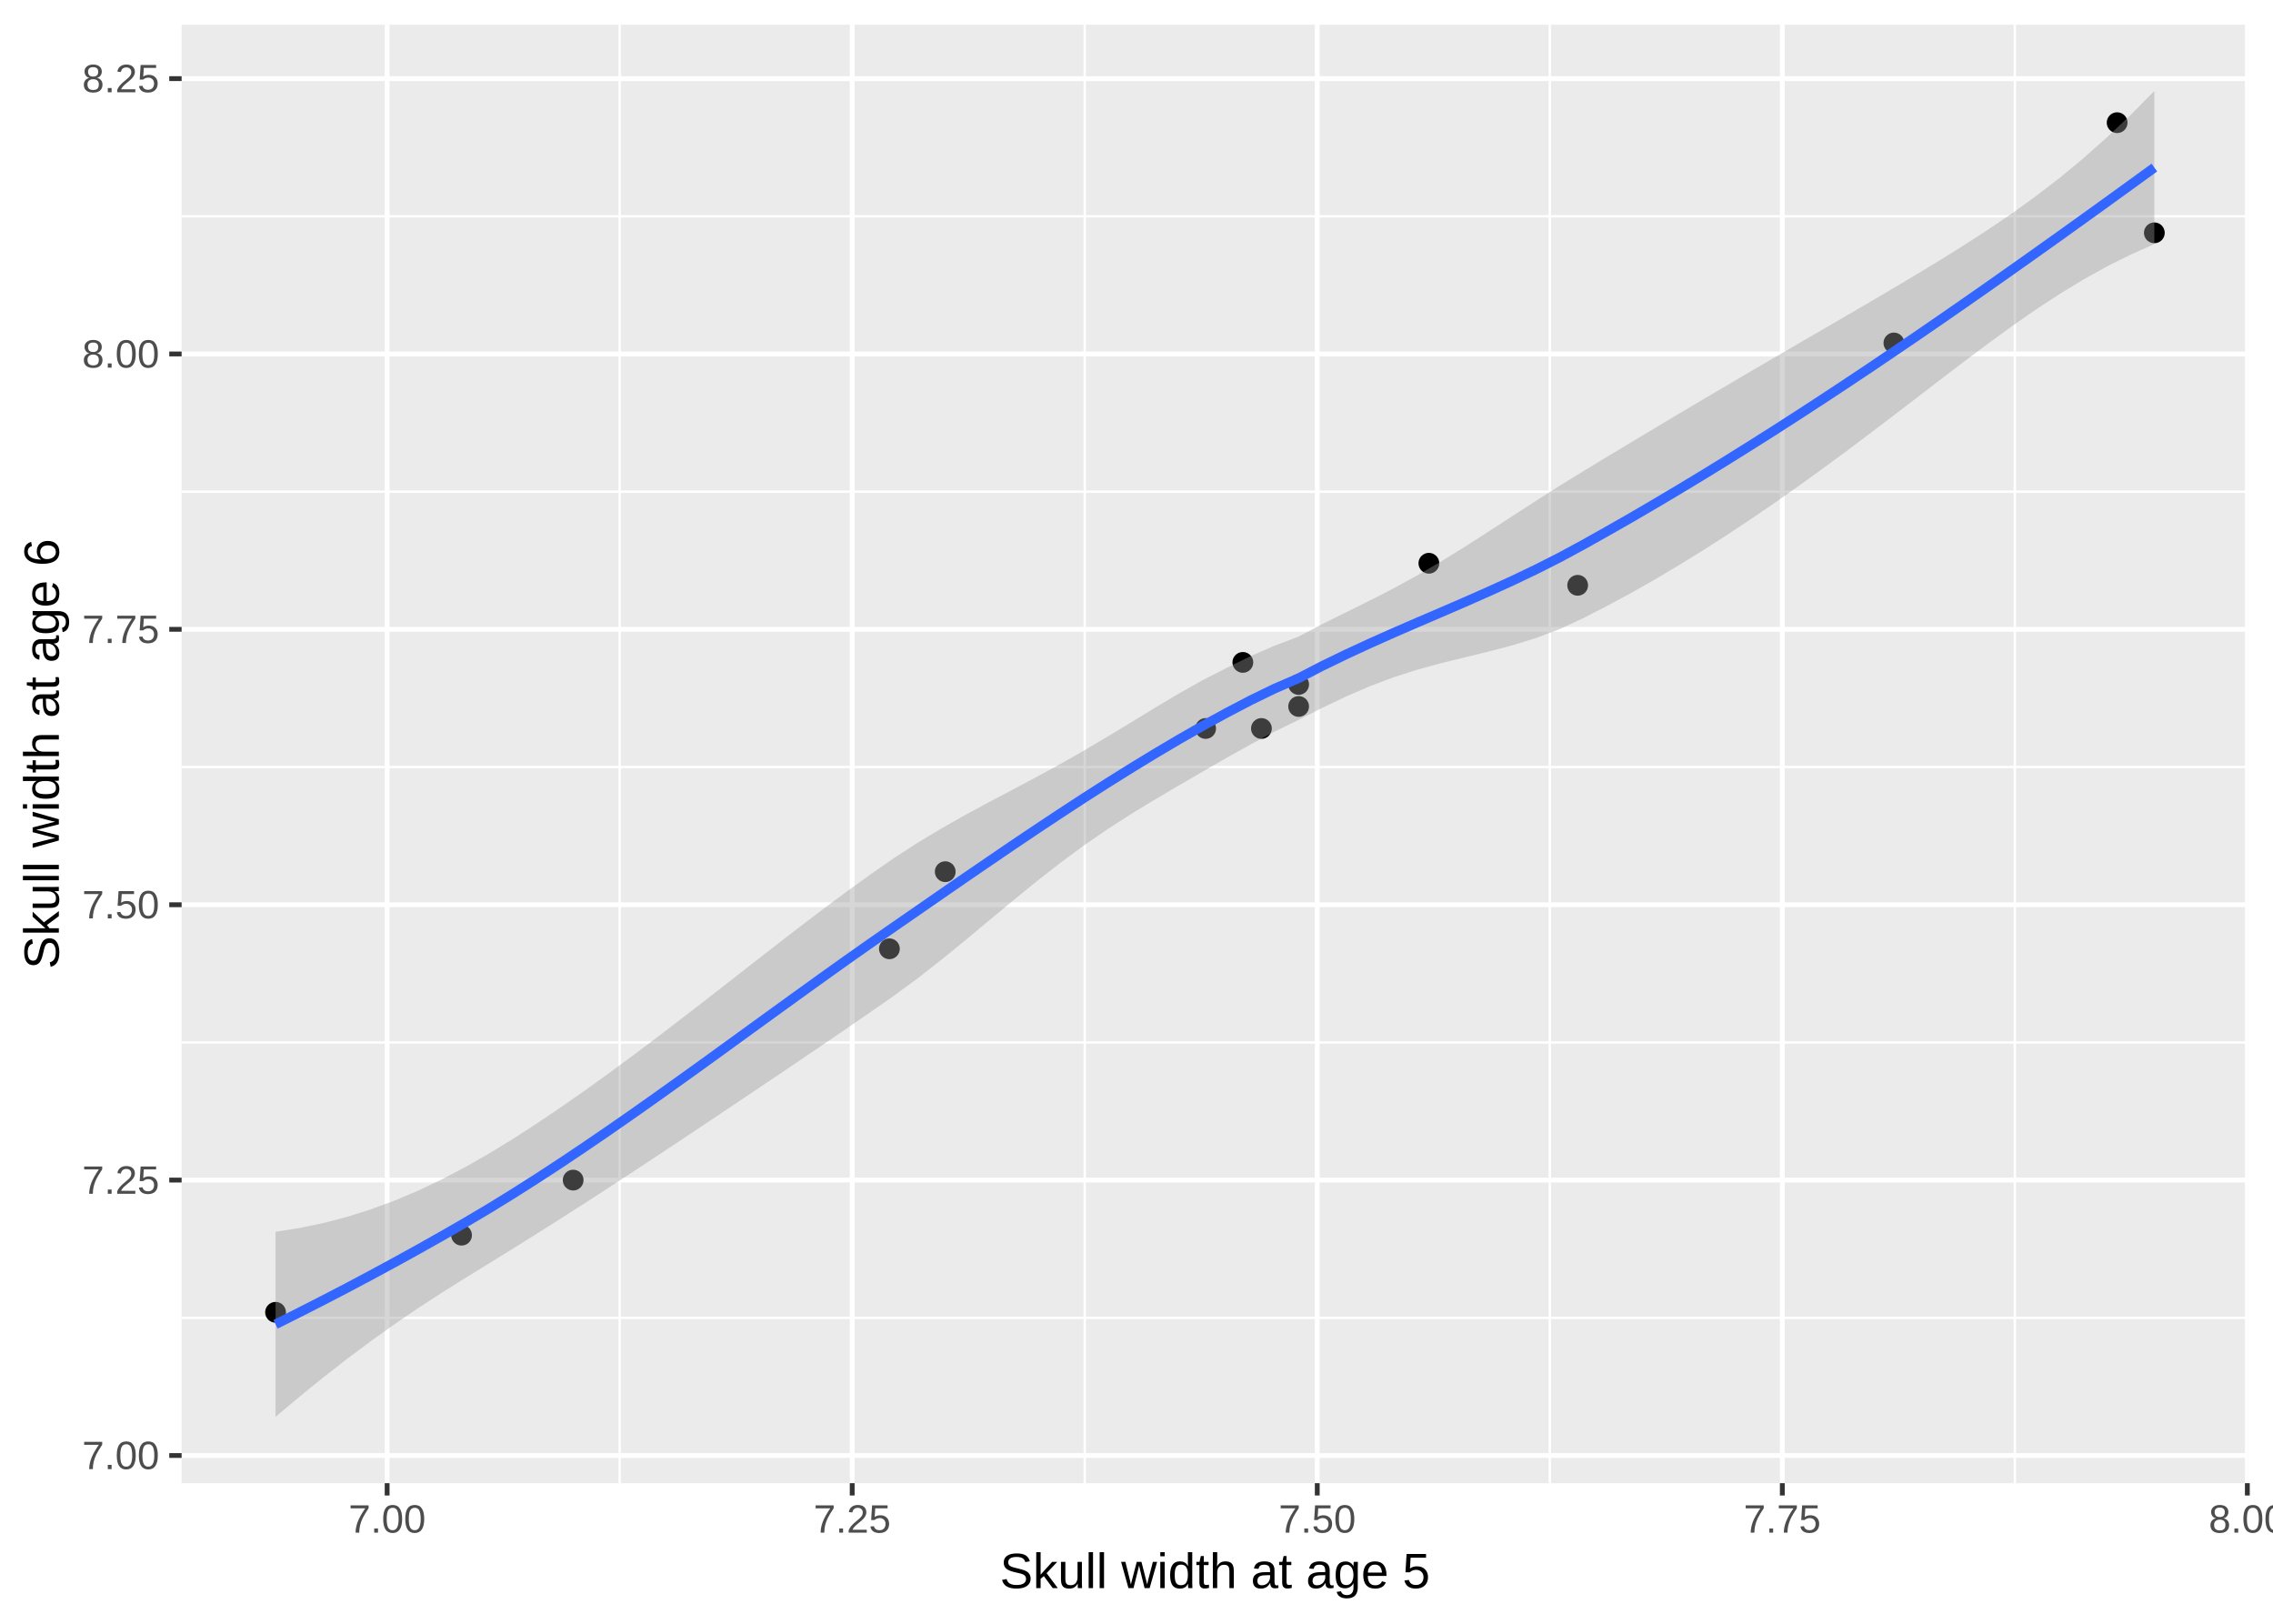
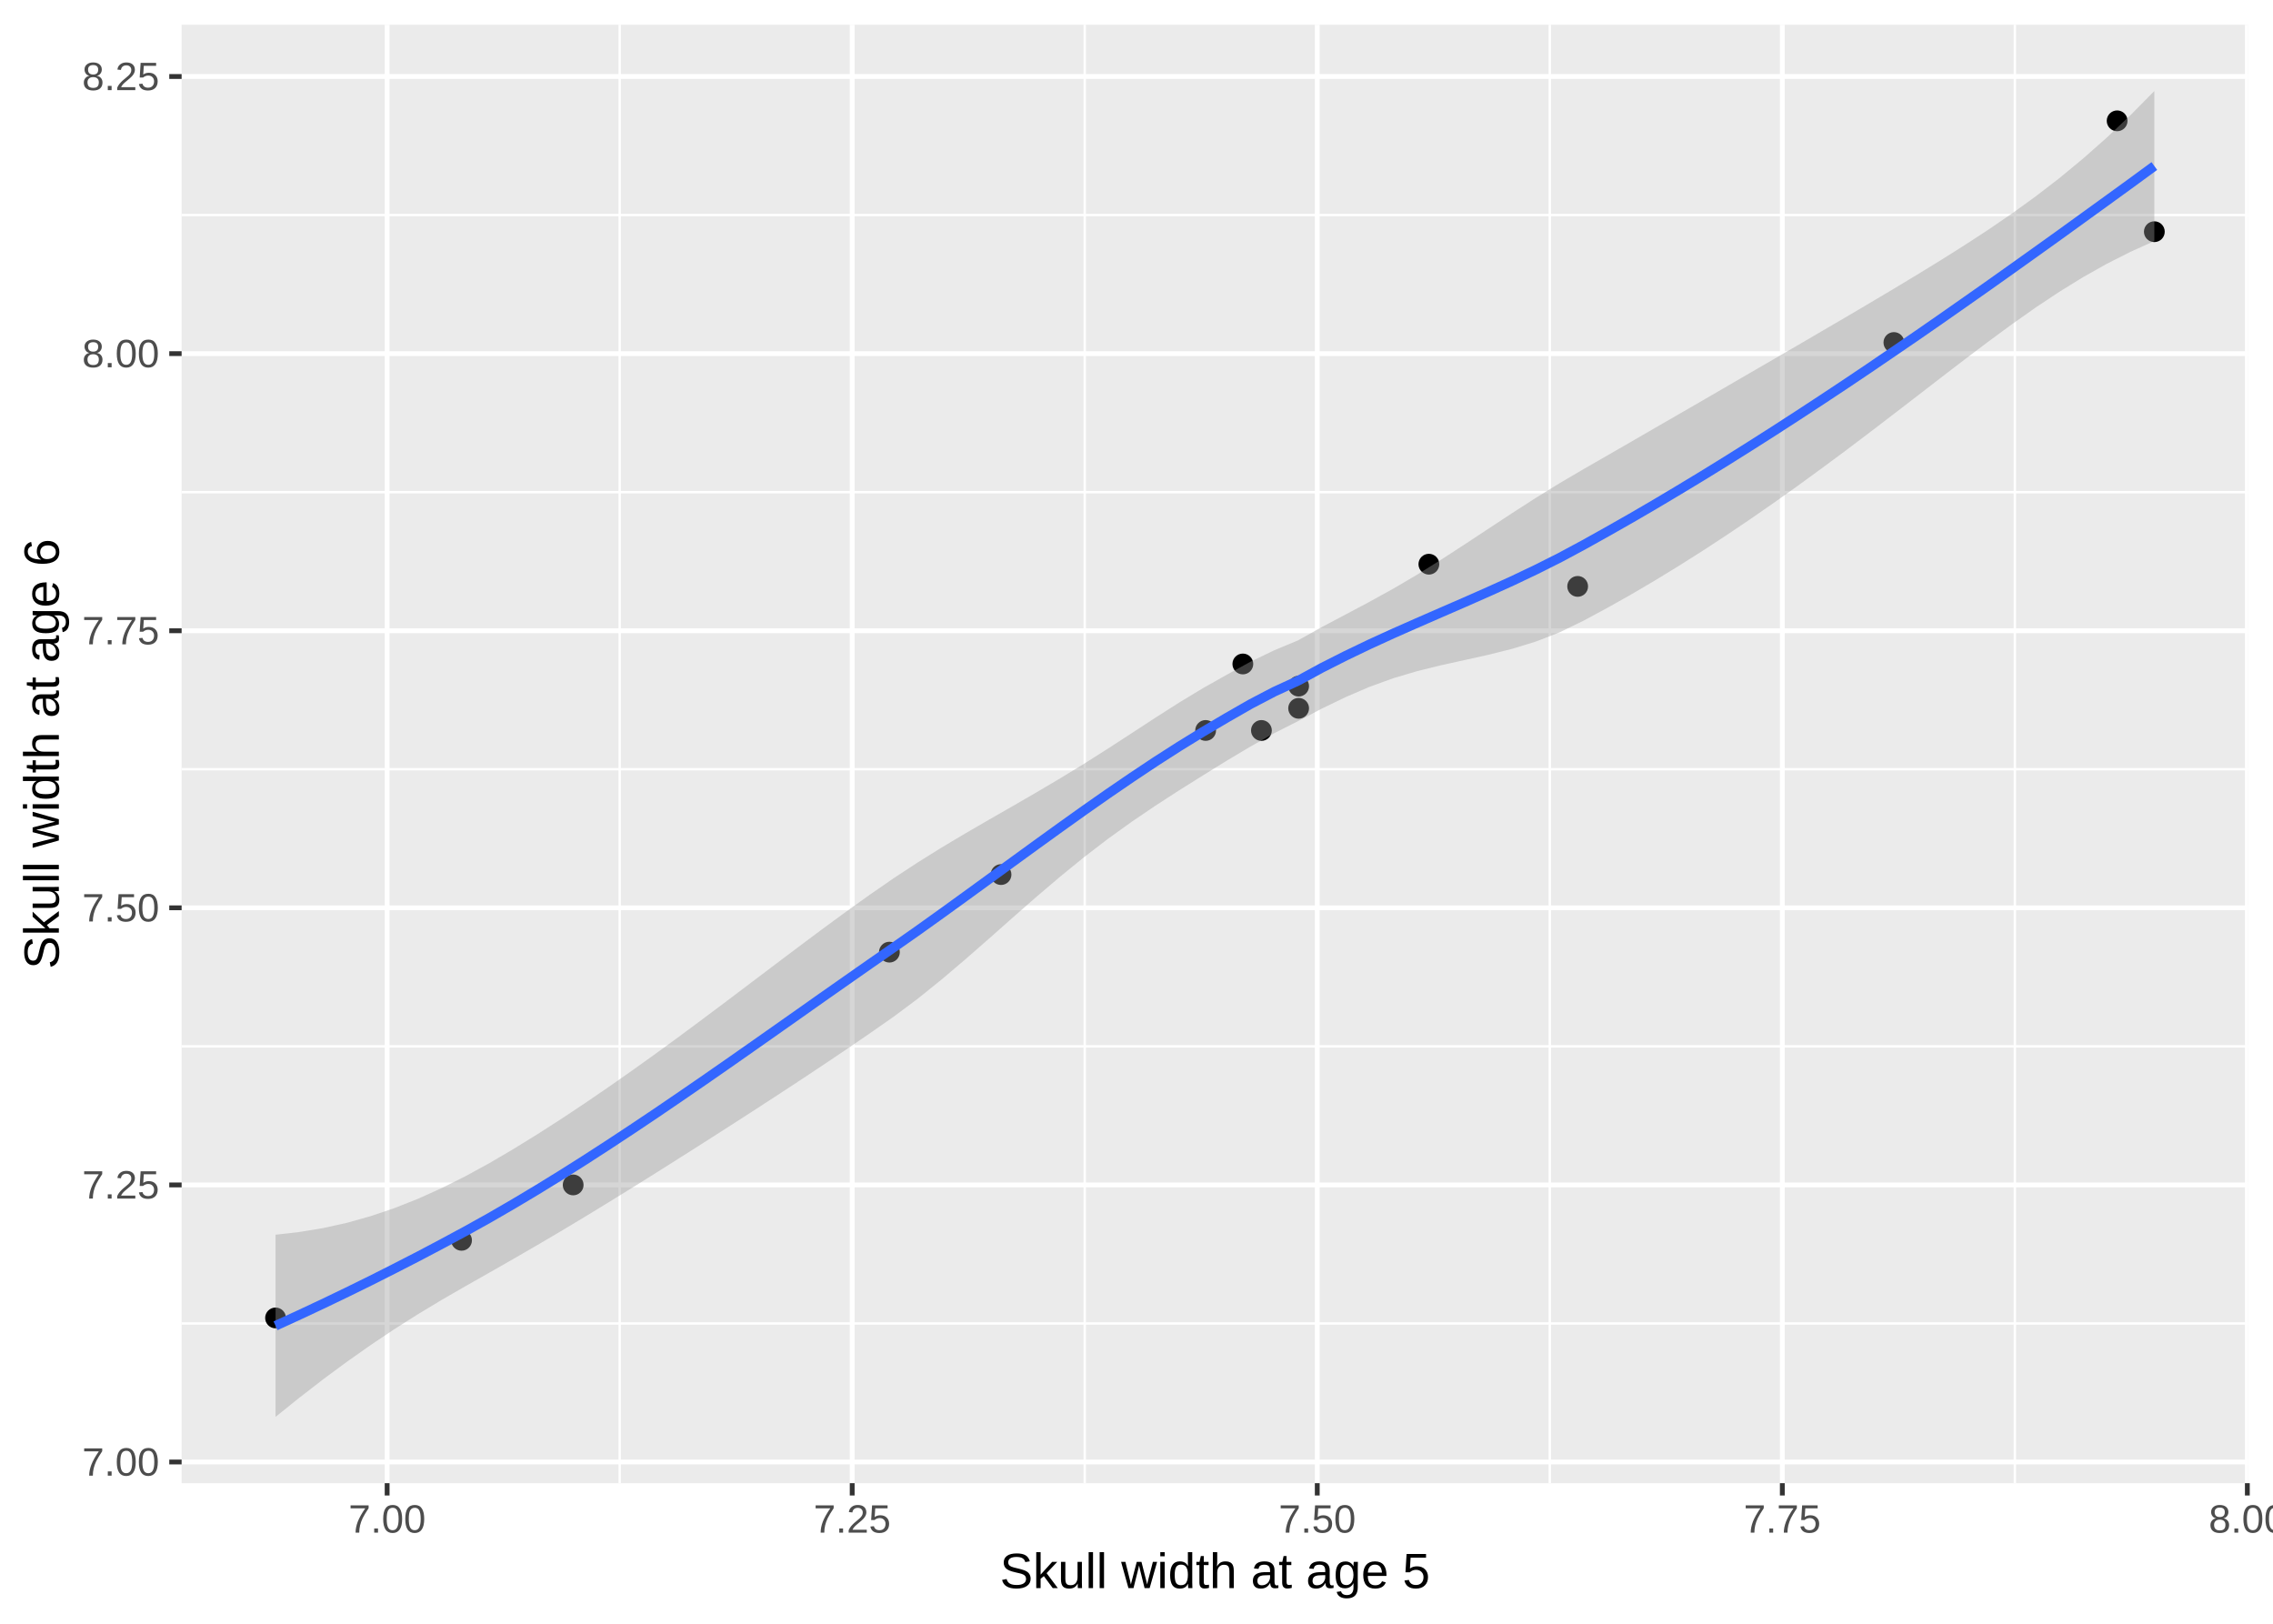
<svg xmlns="http://www.w3.org/2000/svg" viewBox="0 0 504.00 360.00">
  <defs>
    <style type="text/css">
    line, polyline, polygon, path, rect, circle {
      fill: none;
      stroke: #000000;
      stroke-linecap: round;
      stroke-linejoin: round;
      stroke-miterlimit: 10.00;
    }
  </style>
  </defs>
  <rect width="100%" height="100%" style="stroke: none; fill: #FFFFFF;" />
  <rect x="0.00" y="0.00" width="504.00" height="360.00" style="stroke-width: 1.07; stroke: #FFFFFF; fill: #FFFFFF;" />
  <defs>
    <clipPath id="cpNDAuMjd8NDk4LjUyfDMyOC44M3w1LjQ4">
      <rect x="40.27" y="5.48" width="458.25" height="323.35" />
    </clipPath>
  </defs>
  <rect x="40.27" y="5.48" width="458.25" height="323.35" style="stroke-width: 1.07; stroke: none; fill: #EBEBEB;" clip-path="url(#cpNDAuMjd8NDk4LjUyfDMyOC44M3w1LjQ4)" />
-   <polyline points="40.27,292.17 498.52,292.17 " style="stroke-width: 0.53; stroke: #FFFFFF; stroke-linecap: butt;" clip-path="url(#cpNDAuMjd8NDk4LjUyfDMyOC44M3w1LjQ4)" />
-   <polyline points="40.27,231.12 498.52,231.12 " style="stroke-width: 0.53; stroke: #FFFFFF; stroke-linecap: butt;" clip-path="url(#cpNDAuMjd8NDk4LjUyfDMyOC44M3w1LjQ4)" />
-   <polyline points="40.27,170.06 498.52,170.06 " style="stroke-width: 0.53; stroke: #FFFFFF; stroke-linecap: butt;" clip-path="url(#cpNDAuMjd8NDk4LjUyfDMyOC44M3w1LjQ4)" />
-   <polyline points="40.27,109.01 498.52,109.01 " style="stroke-width: 0.53; stroke: #FFFFFF; stroke-linecap: butt;" clip-path="url(#cpNDAuMjd8NDk4LjUyfDMyOC44M3w1LjQ4)" />
-   <polyline points="40.27,47.95 498.52,47.95 " style="stroke-width: 0.53; stroke: #FFFFFF; stroke-linecap: butt;" clip-path="url(#cpNDAuMjd8NDk4LjUyfDMyOC44M3w1LjQ4)" />
+   <polyline points="40.27,293.43 498.52,293.43 " style="stroke-width: 0.53; stroke: #FFFFFF; stroke-linecap: butt;" clip-path="url(#cpNDAuMjd8NDk4LjUyfDMyOC44M3w1LjQ4)" />
+   <polyline points="40.27,231.99 498.52,231.99 " style="stroke-width: 0.53; stroke: #FFFFFF; stroke-linecap: butt;" clip-path="url(#cpNDAuMjd8NDk4LjUyfDMyOC44M3w1LjQ4)" />
+   <polyline points="40.27,170.55 498.52,170.55 " style="stroke-width: 0.53; stroke: #FFFFFF; stroke-linecap: butt;" clip-path="url(#cpNDAuMjd8NDk4LjUyfDMyOC44M3w1LjQ4)" />
+   <polyline points="40.27,109.12 498.52,109.12 " style="stroke-width: 0.53; stroke: #FFFFFF; stroke-linecap: butt;" clip-path="url(#cpNDAuMjd8NDk4LjUyfDMyOC44M3w1LjQ4)" />
+   <polyline points="40.27,47.68 498.52,47.68 " style="stroke-width: 0.53; stroke: #FFFFFF; stroke-linecap: butt;" clip-path="url(#cpNDAuMjd8NDk4LjUyfDMyOC44M3w1LjQ4)" />
  <polyline points="137.40,328.83 137.40,5.48 " style="stroke-width: 0.53; stroke: #FFFFFF; stroke-linecap: butt;" clip-path="url(#cpNDAuMjd8NDk4LjUyfDMyOC44M3w1LjQ4)" />
  <polyline points="240.52,328.83 240.52,5.48 " style="stroke-width: 0.53; stroke: #FFFFFF; stroke-linecap: butt;" clip-path="url(#cpNDAuMjd8NDk4LjUyfDMyOC44M3w1LjQ4)" />
  <polyline points="343.64,328.83 343.64,5.48 " style="stroke-width: 0.53; stroke: #FFFFFF; stroke-linecap: butt;" clip-path="url(#cpNDAuMjd8NDk4LjUyfDMyOC44M3w1LjQ4)" />
  <polyline points="446.76,328.83 446.76,5.48 " style="stroke-width: 0.53; stroke: #FFFFFF; stroke-linecap: butt;" clip-path="url(#cpNDAuMjd8NDk4LjUyfDMyOC44M3w1LjQ4)" />
-   <polyline points="40.27,322.70 498.52,322.70 " style="stroke-width: 1.07; stroke: #FFFFFF; stroke-linecap: butt;" clip-path="url(#cpNDAuMjd8NDk4LjUyfDMyOC44M3w1LjQ4)" />
-   <polyline points="40.27,261.64 498.52,261.64 " style="stroke-width: 1.07; stroke: #FFFFFF; stroke-linecap: butt;" clip-path="url(#cpNDAuMjd8NDk4LjUyfDMyOC44M3w1LjQ4)" />
-   <polyline points="40.27,200.59 498.52,200.59 " style="stroke-width: 1.07; stroke: #FFFFFF; stroke-linecap: butt;" clip-path="url(#cpNDAuMjd8NDk4LjUyfDMyOC44M3w1LjQ4)" />
-   <polyline points="40.27,139.53 498.52,139.53 " style="stroke-width: 1.07; stroke: #FFFFFF; stroke-linecap: butt;" clip-path="url(#cpNDAuMjd8NDk4LjUyfDMyOC44M3w1LjQ4)" />
-   <polyline points="40.27,78.48 498.52,78.48 " style="stroke-width: 1.07; stroke: #FFFFFF; stroke-linecap: butt;" clip-path="url(#cpNDAuMjd8NDk4LjUyfDMyOC44M3w1LjQ4)" />
-   <polyline points="40.27,17.43 498.52,17.43 " style="stroke-width: 1.07; stroke: #FFFFFF; stroke-linecap: butt;" clip-path="url(#cpNDAuMjd8NDk4LjUyfDMyOC44M3w1LjQ4)" />
+   <polyline points="40.27,324.14 498.52,324.14 " style="stroke-width: 1.07; stroke: #FFFFFF; stroke-linecap: butt;" clip-path="url(#cpNDAuMjd8NDk4LjUyfDMyOC44M3w1LjQ4)" />
+   <polyline points="40.27,262.71 498.52,262.71 " style="stroke-width: 1.07; stroke: #FFFFFF; stroke-linecap: butt;" clip-path="url(#cpNDAuMjd8NDk4LjUyfDMyOC44M3w1LjQ4)" />
+   <polyline points="40.27,201.27 498.52,201.27 " style="stroke-width: 1.07; stroke: #FFFFFF; stroke-linecap: butt;" clip-path="url(#cpNDAuMjd8NDk4LjUyfDMyOC44M3w1LjQ4)" />
+   <polyline points="40.27,139.84 498.52,139.84 " style="stroke-width: 1.07; stroke: #FFFFFF; stroke-linecap: butt;" clip-path="url(#cpNDAuMjd8NDk4LjUyfDMyOC44M3w1LjQ4)" />
+   <polyline points="40.27,78.40 498.52,78.40 " style="stroke-width: 1.07; stroke: #FFFFFF; stroke-linecap: butt;" clip-path="url(#cpNDAuMjd8NDk4LjUyfDMyOC44M3w1LjQ4)" />
+   <polyline points="40.27,16.96 498.52,16.96 " style="stroke-width: 1.07; stroke: #FFFFFF; stroke-linecap: butt;" clip-path="url(#cpNDAuMjd8NDk4LjUyfDMyOC44M3w1LjQ4)" />
  <polyline points="85.84,328.83 85.84,5.48 " style="stroke-width: 1.07; stroke: #FFFFFF; stroke-linecap: butt;" clip-path="url(#cpNDAuMjd8NDk4LjUyfDMyOC44M3w1LjQ4)" />
  <polyline points="188.96,328.83 188.96,5.48 " style="stroke-width: 1.07; stroke: #FFFFFF; stroke-linecap: butt;" clip-path="url(#cpNDAuMjd8NDk4LjUyfDMyOC44M3w1LjQ4)" />
  <polyline points="292.08,328.83 292.08,5.48 " style="stroke-width: 1.07; stroke: #FFFFFF; stroke-linecap: butt;" clip-path="url(#cpNDAuMjd8NDk4LjUyfDMyOC44M3w1LjQ4)" />
  <polyline points="395.20,328.83 395.20,5.48 " style="stroke-width: 1.07; stroke: #FFFFFF; stroke-linecap: butt;" clip-path="url(#cpNDAuMjd8NDk4LjUyfDMyOC44M3w1LjQ4)" />
  <polyline points="498.31,328.83 498.31,5.48 " style="stroke-width: 1.07; stroke: #FFFFFF; stroke-linecap: butt;" clip-path="url(#cpNDAuMjd8NDk4LjUyfDMyOC44M3w1LjQ4)" />
-   <circle cx="209.59" cy="193.26" r="1.95" style="stroke-width: 0.71; fill: #000000;" clip-path="url(#cpNDAuMjd8NDk4LjUyfDMyOC44M3w1LjQ4)" />
-   <circle cx="287.95" cy="151.75" r="1.95" style="stroke-width: 0.71; fill: #000000;" clip-path="url(#cpNDAuMjd8NDk4LjUyfDMyOC44M3w1LjQ4)" />
-   <circle cx="197.21" cy="210.36" r="1.95" style="stroke-width: 0.71; fill: #000000;" clip-path="url(#cpNDAuMjd8NDk4LjUyfDMyOC44M3w1LjQ4)" />
-   <circle cx="469.44" cy="27.20" r="1.95" style="stroke-width: 0.71; fill: #000000;" clip-path="url(#cpNDAuMjd8NDk4LjUyfDMyOC44M3w1LjQ4)" />
-   <circle cx="316.83" cy="124.88" r="1.95" style="stroke-width: 0.71; fill: #000000;" clip-path="url(#cpNDAuMjd8NDk4LjUyfDMyOC44M3w1LjQ4)" />
-   <circle cx="419.94" cy="76.04" r="1.95" style="stroke-width: 0.71; fill: #000000;" clip-path="url(#cpNDAuMjd8NDk4LjUyfDMyOC44M3w1LjQ4)" />
-   <circle cx="275.58" cy="146.86" r="1.95" style="stroke-width: 0.71; fill: #000000;" clip-path="url(#cpNDAuMjd8NDk4LjUyfDMyOC44M3w1LjQ4)" />
-   <circle cx="61.10" cy="290.95" r="1.95" style="stroke-width: 0.71; fill: #000000;" clip-path="url(#cpNDAuMjd8NDk4LjUyfDMyOC44M3w1LjQ4)" />
-   <circle cx="287.95" cy="156.63" r="1.95" style="stroke-width: 0.71; fill: #000000;" clip-path="url(#cpNDAuMjd8NDk4LjUyfDMyOC44M3w1LjQ4)" />
-   <circle cx="267.33" cy="161.51" r="1.95" style="stroke-width: 0.71; fill: #000000;" clip-path="url(#cpNDAuMjd8NDk4LjUyfDMyOC44M3w1LjQ4)" />
-   <circle cx="477.69" cy="51.62" r="1.95" style="stroke-width: 0.71; fill: #000000;" clip-path="url(#cpNDAuMjd8NDk4LjUyfDMyOC44M3w1LjQ4)" />
-   <circle cx="279.70" cy="161.51" r="1.95" style="stroke-width: 0.71; fill: #000000;" clip-path="url(#cpNDAuMjd8NDk4LjUyfDMyOC44M3w1LjQ4)" />
-   <circle cx="102.34" cy="273.85" r="1.95" style="stroke-width: 0.71; fill: #000000;" clip-path="url(#cpNDAuMjd8NDk4LjUyfDMyOC44M3w1LjQ4)" />
-   <circle cx="127.09" cy="261.64" r="1.95" style="stroke-width: 0.71; fill: #000000;" clip-path="url(#cpNDAuMjd8NDk4LjUyfDMyOC44M3w1LjQ4)" />
-   <circle cx="349.82" cy="129.77" r="1.95" style="stroke-width: 0.71; fill: #000000;" clip-path="url(#cpNDAuMjd8NDk4LjUyfDMyOC44M3w1LjQ4)" />
-   <polygon points="61.10,273.10 66.37,272.26 71.64,271.17 76.92,269.80 82.19,268.14 87.46,266.20 92.74,263.97 98.01,261.46 103.28,258.69 108.56,255.68 113.83,252.45 119.10,249.04 124.38,245.48 129.65,241.80 134.92,238.01 140.20,234.12 145.47,230.16 150.74,226.13 156.02,222.06 161.29,217.95 166.56,213.83 171.84,209.73 177.11,205.66 182.38,201.65 187.66,197.73 192.93,193.92 198.20,190.26 203.48,186.84 208.75,183.67 214.02,180.69 219.30,177.84 224.57,175.06 229.84,172.26 235.12,169.39 240.39,166.39 245.66,163.27 250.94,160.07 256.21,156.85 261.48,153.71 266.76,150.75 272.03,148.06 277.30,145.48 282.58,143.17 287.85,141.17 293.12,138.40 298.40,135.78 303.67,133.18 308.94,130.48 314.22,127.59 319.49,124.51 324.76,121.25 330.04,117.87 335.31,114.45 340.58,111.04 345.86,107.68 351.13,104.44 356.40,101.24 361.68,98.06 366.95,94.90 372.22,91.76 377.50,88.63 382.77,85.53 388.04,82.43 393.32,79.35 398.59,76.28 403.86,73.22 409.14,70.15 414.41,67.08 419.68,63.98 424.96,60.84 430.23,57.64 435.50,54.35 440.78,50.94 446.05,47.36 451.32,43.56 456.60,39.51 461.87,35.16 467.14,30.49 472.42,25.50 477.69,20.18 477.69,54.11 472.42,56.47 467.14,59.10 461.87,62.03 456.60,65.24 451.32,68.70 446.05,72.37 440.78,76.21 435.50,80.16 430.23,84.18 424.96,88.23 419.68,92.27 414.41,96.27 409.14,100.23 403.86,104.11 398.59,107.91 393.32,111.62 388.04,115.22 382.77,118.71 377.50,122.09 372.22,125.34 366.95,128.47 361.68,131.46 356.40,134.31 351.13,137.02 345.86,139.47 340.58,141.46 335.31,143.08 330.04,144.47 324.76,145.75 319.49,147.04 314.22,148.49 308.94,150.18 303.67,152.17 298.40,154.45 293.12,156.97 287.85,159.65 282.58,162.22 277.30,165.05 272.03,167.98 266.76,171.03 261.48,174.09 256.21,177.19 250.94,180.39 245.66,183.78 240.39,187.41 235.12,191.30 229.84,195.42 224.57,199.71 219.30,204.09 214.02,208.48 208.75,212.78 203.48,216.90 198.20,220.78 192.93,224.45 187.66,228.08 182.38,231.68 177.11,235.25 171.84,238.81 166.56,242.36 161.29,245.89 156.02,249.41 150.74,252.93 145.47,256.42 140.20,259.90 134.92,263.35 129.65,266.77 124.38,270.14 119.10,273.48 113.83,276.77 108.56,280.04 103.28,283.28 98.01,286.58 92.74,290.01 87.46,293.60 82.19,297.37 76.92,301.31 71.64,305.42 66.37,309.70 61.10,314.13 " style="stroke-width: 0.00; stroke: none; fill: #999999; fill-opacity: 0.40;" clip-path="url(#cpNDAuMjd8NDk4LjUyfDMyOC44M3w1LjQ4)" />
-   <polyline points="61.10,273.10 66.37,272.26 71.64,271.17 76.92,269.80 82.19,268.14 87.46,266.20 92.74,263.97 98.01,261.46 103.28,258.69 108.56,255.68 113.83,252.45 119.10,249.04 124.38,245.48 129.65,241.80 134.92,238.01 140.20,234.12 145.47,230.16 150.74,226.13 156.02,222.06 161.29,217.95 166.56,213.83 171.84,209.73 177.11,205.66 182.38,201.65 187.66,197.73 192.93,193.92 198.20,190.26 203.48,186.84 208.75,183.67 214.02,180.69 219.30,177.84 224.57,175.06 229.84,172.26 235.12,169.39 240.39,166.39 245.66,163.27 250.94,160.07 256.21,156.85 261.48,153.71 266.76,150.75 272.03,148.06 277.30,145.48 282.58,143.17 287.85,141.17 293.12,138.40 298.40,135.78 303.67,133.18 308.94,130.48 314.22,127.59 319.49,124.51 324.76,121.25 330.04,117.87 335.31,114.45 340.58,111.04 345.86,107.68 351.13,104.44 356.40,101.24 361.68,98.06 366.95,94.90 372.22,91.76 377.50,88.63 382.77,85.53 388.04,82.43 393.32,79.35 398.59,76.28 403.86,73.22 409.14,70.15 414.41,67.08 419.68,63.98 424.96,60.84 430.23,57.64 435.50,54.35 440.78,50.94 446.05,47.36 451.32,43.56 456.60,39.51 461.87,35.16 467.14,30.49 472.42,25.50 477.69,20.18 " style="stroke-width: 2.13; stroke: none;" clip-path="url(#cpNDAuMjd8NDk4LjUyfDMyOC44M3w1LjQ4)" />
-   <polyline points="477.69,54.11 472.42,56.47 467.14,59.10 461.87,62.03 456.60,65.24 451.32,68.70 446.05,72.37 440.78,76.21 435.50,80.16 430.23,84.18 424.96,88.23 419.68,92.27 414.41,96.27 409.14,100.23 403.86,104.11 398.59,107.91 393.32,111.62 388.04,115.22 382.77,118.71 377.50,122.09 372.22,125.34 366.95,128.47 361.68,131.46 356.40,134.31 351.13,137.02 345.86,139.47 340.58,141.46 335.31,143.08 330.04,144.47 324.76,145.75 319.49,147.04 314.22,148.49 308.94,150.18 303.67,152.17 298.40,154.45 293.12,156.97 287.85,159.65 282.58,162.22 277.30,165.05 272.03,167.98 266.76,171.03 261.48,174.09 256.21,177.19 250.94,180.39 245.66,183.78 240.39,187.41 235.12,191.30 229.84,195.42 224.57,199.71 219.30,204.09 214.02,208.48 208.75,212.78 203.48,216.90 198.20,220.78 192.93,224.45 187.66,228.08 182.38,231.68 177.11,235.25 171.84,238.81 166.56,242.36 161.29,245.89 156.02,249.41 150.74,252.93 145.47,256.42 140.20,259.90 134.92,263.35 129.65,266.77 124.38,270.14 119.10,273.48 113.83,276.77 108.56,280.04 103.28,283.28 98.01,286.58 92.74,290.01 87.46,293.60 82.19,297.37 76.92,301.31 71.64,305.42 66.37,309.70 61.10,314.13 " style="stroke-width: 2.13; stroke: none;" clip-path="url(#cpNDAuMjd8NDk4LjUyfDMyOC44M3w1LjQ4)" />
-   <polyline points="61.10,293.61 66.37,290.98 71.64,288.29 76.92,285.55 82.19,282.75 87.46,279.90 92.74,276.99 98.01,274.02 103.28,270.99 108.56,267.86 113.83,264.61 119.10,261.26 124.38,257.81 129.65,254.28 134.92,250.68 140.20,247.01 145.47,243.29 150.74,239.53 156.02,235.74 161.29,231.92 166.56,228.10 171.84,224.27 177.11,220.46 182.38,216.67 187.66,212.90 192.93,209.19 198.20,205.52 203.48,201.87 208.75,198.22 214.02,194.58 219.30,190.97 224.57,187.38 229.84,183.84 235.12,180.34 240.39,176.90 245.66,173.53 250.94,170.23 256.21,167.02 261.48,163.90 266.76,160.89 272.03,158.02 277.30,155.26 282.58,152.69 287.85,150.41 293.12,147.68 298.40,145.12 303.67,142.68 308.94,140.33 314.22,138.04 319.49,135.78 324.76,133.50 330.04,131.17 335.31,128.77 340.58,126.25 345.86,123.58 351.13,120.73 356.40,117.77 361.68,114.76 366.95,111.68 372.22,108.55 377.50,105.36 382.77,102.12 388.04,98.83 393.32,95.49 398.59,92.10 403.86,88.67 409.14,85.19 414.41,81.68 419.68,78.12 424.96,74.53 430.23,70.91 435.50,67.26 440.78,63.57 446.05,59.86 451.32,56.13 456.60,52.37 461.87,48.59 467.14,44.80 472.42,40.98 477.69,37.15 " style="stroke-width: 2.13; stroke: #3366FF; stroke-linecap: butt;" clip-path="url(#cpNDAuMjd8NDk4LjUyfDMyOC44M3w1LjQ4)" />
+   <circle cx="221.96" cy="193.90" r="1.95" style="stroke-width: 0.71; fill: #000000;" clip-path="url(#cpNDAuMjd8NDk4LjUyfDMyOC44M3w1LjQ4)" />
+   <circle cx="287.95" cy="152.12" r="1.95" style="stroke-width: 0.71; fill: #000000;" clip-path="url(#cpNDAuMjd8NDk4LjUyfDMyOC44M3w1LjQ4)" />
+   <circle cx="197.21" cy="211.10" r="1.95" style="stroke-width: 0.71; fill: #000000;" clip-path="url(#cpNDAuMjd8NDk4LjUyfDMyOC44M3w1LjQ4)" />
+   <circle cx="469.44" cy="26.79" r="1.95" style="stroke-width: 0.71; fill: #000000;" clip-path="url(#cpNDAuMjd8NDk4LjUyfDMyOC44M3w1LjQ4)" />
+   <circle cx="316.83" cy="125.09" r="1.95" style="stroke-width: 0.71; fill: #000000;" clip-path="url(#cpNDAuMjd8NDk4LjUyfDMyOC44M3w1LjQ4)" />
+   <circle cx="419.94" cy="75.94" r="1.95" style="stroke-width: 0.71; fill: #000000;" clip-path="url(#cpNDAuMjd8NDk4LjUyfDMyOC44M3w1LjQ4)" />
+   <circle cx="275.58" cy="147.21" r="1.95" style="stroke-width: 0.71; fill: #000000;" clip-path="url(#cpNDAuMjd8NDk4LjUyfDMyOC44M3w1LjQ4)" />
+   <circle cx="61.10" cy="292.20" r="1.95" style="stroke-width: 0.71; fill: #000000;" clip-path="url(#cpNDAuMjd8NDk4LjUyfDMyOC44M3w1LjQ4)" />
+   <circle cx="287.95" cy="157.04" r="1.95" style="stroke-width: 0.71; fill: #000000;" clip-path="url(#cpNDAuMjd8NDk4LjUyfDMyOC44M3w1LjQ4)" />
+   <circle cx="267.33" cy="161.95" r="1.95" style="stroke-width: 0.71; fill: #000000;" clip-path="url(#cpNDAuMjd8NDk4LjUyfDMyOC44M3w1LjQ4)" />
+   <circle cx="477.69" cy="51.37" r="1.95" style="stroke-width: 0.71; fill: #000000;" clip-path="url(#cpNDAuMjd8NDk4LjUyfDMyOC44M3w1LjQ4)" />
+   <circle cx="279.70" cy="161.95" r="1.95" style="stroke-width: 0.71; fill: #000000;" clip-path="url(#cpNDAuMjd8NDk4LjUyfDMyOC44M3w1LjQ4)" />
+   <circle cx="102.34" cy="274.99" r="1.95" style="stroke-width: 0.71; fill: #000000;" clip-path="url(#cpNDAuMjd8NDk4LjUyfDMyOC44M3w1LjQ4)" />
+   <circle cx="127.09" cy="262.71" r="1.95" style="stroke-width: 0.71; fill: #000000;" clip-path="url(#cpNDAuMjd8NDk4LjUyfDMyOC44M3w1LjQ4)" />
+   <circle cx="349.82" cy="130.01" r="1.95" style="stroke-width: 0.71; fill: #000000;" clip-path="url(#cpNDAuMjd8NDk4LjUyfDMyOC44M3w1LjQ4)" />
+   <polygon points="61.10,273.75 66.37,273.15 71.64,272.28 76.92,271.11 82.19,269.63 87.46,267.85 92.74,265.76 98.01,263.38 103.28,260.74 108.56,257.85 113.83,254.76 119.10,251.51 124.38,248.12 129.65,244.62 134.92,241.02 140.20,237.32 145.47,233.55 150.74,229.70 156.02,225.78 161.29,221.83 166.56,217.85 171.84,213.86 177.11,209.89 182.38,205.96 187.66,202.09 192.93,198.32 198.20,194.68 203.48,191.22 208.75,187.93 214.02,184.79 219.30,181.73 224.57,178.71 229.84,175.66 235.12,172.54 240.39,169.32 245.66,165.98 250.94,162.55 256.21,159.11 261.48,155.75 266.76,152.56 272.03,149.59 277.30,146.70 282.58,144.16 287.85,141.96 293.12,139.01 298.40,136.22 303.67,133.42 308.94,130.51 314.22,127.41 319.49,124.12 324.76,120.70 330.04,117.22 335.31,113.75 340.58,110.36 345.86,107.10 351.13,104.01 356.40,100.98 361.68,97.94 366.95,94.89 372.22,91.85 377.50,88.80 382.77,85.74 388.04,82.68 393.32,79.62 398.59,76.56 403.86,73.48 409.14,70.40 414.41,67.29 419.68,64.16 424.96,60.98 430.23,57.75 435.50,54.43 440.78,50.99 446.05,47.39 451.32,43.58 456.60,39.52 461.87,35.17 467.14,30.51 472.42,25.51 477.69,20.18 477.69,53.45 472.42,55.82 467.14,58.49 461.87,61.46 456.60,64.71 451.32,68.22 446.05,71.94 440.78,75.81 435.50,79.80 430.23,83.84 424.96,87.91 419.68,91.97 414.41,96.00 409.14,99.98 403.86,103.89 398.59,107.73 393.32,111.48 388.04,115.14 382.77,118.69 377.50,122.14 372.22,125.48 366.95,128.70 361.68,131.80 356.40,134.77 351.13,137.61 345.86,140.18 340.58,142.23 335.31,143.85 330.04,145.17 324.76,146.34 319.49,147.50 314.22,148.80 308.94,150.37 303.67,152.28 298.40,154.54 293.12,157.09 287.85,159.87 282.58,162.53 277.30,165.50 272.03,168.64 266.76,171.90 261.48,175.21 256.21,178.62 250.94,182.19 245.66,185.99 240.39,190.03 235.12,194.32 229.84,198.81 224.57,203.43 219.30,208.10 214.02,212.72 208.75,217.19 203.48,221.44 198.20,225.38 192.93,229.06 187.66,232.67 182.38,236.21 177.11,239.71 171.84,243.16 166.56,246.59 161.29,249.98 156.02,253.35 150.74,256.70 145.47,260.03 140.20,263.32 134.92,266.58 129.65,269.80 124.38,272.96 119.10,276.07 113.83,279.12 108.56,282.13 103.28,285.12 98.01,288.16 92.74,291.33 87.46,294.68 82.19,298.21 76.92,301.92 71.64,305.82 66.37,309.90 61.10,314.13 " style="stroke-width: 0.00; stroke: none; fill: #999999; fill-opacity: 0.40;" clip-path="url(#cpNDAuMjd8NDk4LjUyfDMyOC44M3w1LjQ4)" />
+   <polyline points="61.10,273.75 66.37,273.15 71.64,272.28 76.92,271.11 82.19,269.63 87.46,267.85 92.74,265.76 98.01,263.38 103.28,260.74 108.56,257.85 113.83,254.76 119.10,251.51 124.38,248.12 129.65,244.62 134.92,241.02 140.20,237.32 145.47,233.55 150.74,229.70 156.02,225.78 161.29,221.83 166.56,217.85 171.84,213.86 177.11,209.89 182.38,205.96 187.66,202.09 192.93,198.32 198.20,194.68 203.48,191.22 208.75,187.93 214.02,184.79 219.30,181.73 224.57,178.71 229.84,175.66 235.12,172.54 240.39,169.32 245.66,165.98 250.94,162.55 256.21,159.11 261.48,155.75 266.76,152.56 272.03,149.59 277.30,146.70 282.58,144.16 287.85,141.96 293.12,139.01 298.40,136.22 303.67,133.42 308.94,130.51 314.22,127.41 319.49,124.12 324.76,120.70 330.04,117.22 335.31,113.75 340.58,110.36 345.86,107.10 351.13,104.01 356.40,100.98 361.68,97.94 366.95,94.89 372.22,91.85 377.50,88.80 382.77,85.74 388.04,82.68 393.32,79.62 398.59,76.56 403.86,73.48 409.14,70.40 414.41,67.29 419.68,64.16 424.96,60.98 430.23,57.75 435.50,54.43 440.78,50.99 446.05,47.39 451.32,43.58 456.60,39.52 461.87,35.17 467.14,30.51 472.42,25.51 477.69,20.18 " style="stroke-width: 2.13; stroke: none;" clip-path="url(#cpNDAuMjd8NDk4LjUyfDMyOC44M3w1LjQ4)" />
+   <polyline points="477.69,53.45 472.42,55.82 467.14,58.49 461.87,61.46 456.60,64.71 451.32,68.22 446.05,71.94 440.78,75.81 435.50,79.80 430.23,83.84 424.96,87.91 419.68,91.97 414.41,96.00 409.14,99.98 403.86,103.89 398.59,107.73 393.32,111.48 388.04,115.14 382.77,118.69 377.50,122.14 372.22,125.48 366.95,128.70 361.68,131.80 356.40,134.77 351.13,137.61 345.86,140.18 340.58,142.23 335.31,143.85 330.04,145.17 324.76,146.34 319.49,147.50 314.22,148.80 308.94,150.37 303.67,152.28 298.40,154.54 293.12,157.09 287.85,159.87 282.58,162.53 277.30,165.50 272.03,168.64 266.76,171.90 261.48,175.21 256.21,178.62 250.94,182.19 245.66,185.99 240.39,190.03 235.12,194.32 229.84,198.81 224.57,203.43 219.30,208.10 214.02,212.72 208.75,217.19 203.48,221.44 198.20,225.38 192.93,229.06 187.66,232.67 182.38,236.21 177.11,239.71 171.84,243.16 166.56,246.59 161.29,249.98 156.02,253.35 150.74,256.70 145.47,260.03 140.20,263.32 134.92,266.58 129.65,269.80 124.38,272.96 119.10,276.07 113.83,279.12 108.56,282.13 103.28,285.12 98.01,288.16 92.74,291.33 87.46,294.68 82.19,298.21 76.92,301.92 71.64,305.82 66.37,309.90 61.10,314.13 " style="stroke-width: 2.13; stroke: none;" clip-path="url(#cpNDAuMjd8NDk4LjUyfDMyOC44M3w1LjQ4)" />
+   <polyline points="61.10,293.94 66.37,291.52 71.64,289.05 76.92,286.51 82.19,283.92 87.46,281.26 92.74,278.55 98.01,275.77 103.28,272.93 108.56,269.99 113.83,266.94 119.10,263.79 124.38,260.54 129.65,257.21 134.92,253.80 140.20,250.32 145.47,246.79 150.74,243.20 156.02,239.57 161.29,235.91 166.56,232.22 171.84,228.51 177.11,224.80 182.38,221.08 187.66,217.38 192.93,213.69 198.20,210.03 203.48,206.33 208.75,202.56 214.02,198.75 219.30,194.91 224.57,191.07 229.84,187.24 235.12,183.43 240.39,179.67 245.66,175.98 250.94,172.37 256.21,168.86 261.48,165.48 266.76,162.23 272.03,159.12 277.30,156.10 282.58,153.34 287.85,150.92 293.12,148.05 298.40,145.38 303.67,142.85 308.94,140.44 314.22,138.11 319.49,135.81 324.76,133.52 330.04,131.19 335.31,128.80 340.58,126.29 345.86,123.64 351.13,120.81 356.40,117.87 361.68,114.87 366.95,111.80 372.22,108.66 377.50,105.47 382.77,102.22 388.04,98.91 393.32,95.55 398.59,92.14 403.86,88.69 409.14,85.19 414.41,81.65 419.68,78.06 424.96,74.45 430.23,70.80 435.50,67.11 440.78,63.40 446.05,59.66 451.32,55.90 456.60,52.12 461.87,48.31 467.14,44.50 472.42,40.67 477.69,36.81 " style="stroke-width: 2.13; stroke: #3366FF; stroke-linecap: butt;" clip-path="url(#cpNDAuMjd8NDk4LjUyfDMyOC44M3w1LjQ4)" />
  <defs>
    <clipPath id="cpMC4wMHw1MDQuMDB8MzYwLjAwfDAuMDA=">
      <rect x="0.00" y="0.00" width="504.00" height="360.00" />
    </clipPath>
  </defs>
  <g clip-path="url(#cpMC4wMHw1MDQuMDB8MzYwLjAwfDAuMDA=)">
-     <text x="18.21" y="325.72" style="font-size: 8.80px; fill: #4D4D4D; font-family: Arimo;" textLength="17.13px" lengthAdjust="spacingAndGlyphs">7.00</text>
+     <text x="18.21" y="327.17" style="font-size: 8.80px; fill: #4D4D4D; font-family: Arimo;" textLength="17.13px" lengthAdjust="spacingAndGlyphs">7.00</text>
  </g>
  <g clip-path="url(#cpMC4wMHw1MDQuMDB8MzYwLjAwfDAuMDA=)">
-     <text x="18.21" y="264.67" style="font-size: 8.80px; fill: #4D4D4D; font-family: Arimo;" textLength="17.13px" lengthAdjust="spacingAndGlyphs">7.25</text>
+     <text x="18.21" y="265.73" style="font-size: 8.80px; fill: #4D4D4D; font-family: Arimo;" textLength="17.13px" lengthAdjust="spacingAndGlyphs">7.25</text>
  </g>
  <g clip-path="url(#cpMC4wMHw1MDQuMDB8MzYwLjAwfDAuMDA=)">
-     <text x="18.21" y="203.62" style="font-size: 8.80px; fill: #4D4D4D; font-family: Arimo;" textLength="17.13px" lengthAdjust="spacingAndGlyphs">7.50</text>
+     <text x="18.21" y="204.30" style="font-size: 8.80px; fill: #4D4D4D; font-family: Arimo;" textLength="17.13px" lengthAdjust="spacingAndGlyphs">7.50</text>
  </g>
  <g clip-path="url(#cpMC4wMHw1MDQuMDB8MzYwLjAwfDAuMDA=)">
-     <text x="18.21" y="142.56" style="font-size: 8.80px; fill: #4D4D4D; font-family: Arimo;" textLength="17.13px" lengthAdjust="spacingAndGlyphs">7.75</text>
+     <text x="18.21" y="142.86" style="font-size: 8.80px; fill: #4D4D4D; font-family: Arimo;" textLength="17.13px" lengthAdjust="spacingAndGlyphs">7.75</text>
  </g>
  <g clip-path="url(#cpMC4wMHw1MDQuMDB8MzYwLjAwfDAuMDA=)">
-     <text x="18.21" y="81.51" style="font-size: 8.80px; fill: #4D4D4D; font-family: Arimo;" textLength="17.13px" lengthAdjust="spacingAndGlyphs">8.00</text>
+     <text x="18.21" y="81.43" style="font-size: 8.80px; fill: #4D4D4D; font-family: Arimo;" textLength="17.13px" lengthAdjust="spacingAndGlyphs">8.00</text>
  </g>
  <g clip-path="url(#cpMC4wMHw1MDQuMDB8MzYwLjAwfDAuMDA=)">
-     <text x="18.21" y="20.45" style="font-size: 8.80px; fill: #4D4D4D; font-family: Arimo;" textLength="17.13px" lengthAdjust="spacingAndGlyphs">8.25</text>
+     <text x="18.21" y="19.99" style="font-size: 8.80px; fill: #4D4D4D; font-family: Arimo;" textLength="17.13px" lengthAdjust="spacingAndGlyphs">8.25</text>
  </g>
-   <polyline points="37.53,322.70 40.27,322.70 " style="stroke-width: 1.07; stroke: #333333; stroke-linecap: butt;" clip-path="url(#cpMC4wMHw1MDQuMDB8MzYwLjAwfDAuMDA=)" />
-   <polyline points="37.53,261.64 40.27,261.64 " style="stroke-width: 1.07; stroke: #333333; stroke-linecap: butt;" clip-path="url(#cpMC4wMHw1MDQuMDB8MzYwLjAwfDAuMDA=)" />
-   <polyline points="37.53,200.59 40.27,200.59 " style="stroke-width: 1.07; stroke: #333333; stroke-linecap: butt;" clip-path="url(#cpMC4wMHw1MDQuMDB8MzYwLjAwfDAuMDA=)" />
-   <polyline points="37.53,139.53 40.27,139.53 " style="stroke-width: 1.07; stroke: #333333; stroke-linecap: butt;" clip-path="url(#cpMC4wMHw1MDQuMDB8MzYwLjAwfDAuMDA=)" />
-   <polyline points="37.53,78.48 40.27,78.48 " style="stroke-width: 1.07; stroke: #333333; stroke-linecap: butt;" clip-path="url(#cpMC4wMHw1MDQuMDB8MzYwLjAwfDAuMDA=)" />
-   <polyline points="37.53,17.43 40.27,17.43 " style="stroke-width: 1.07; stroke: #333333; stroke-linecap: butt;" clip-path="url(#cpMC4wMHw1MDQuMDB8MzYwLjAwfDAuMDA=)" />
+   <polyline points="37.53,324.14 40.27,324.14 " style="stroke-width: 1.07; stroke: #333333; stroke-linecap: butt;" clip-path="url(#cpMC4wMHw1MDQuMDB8MzYwLjAwfDAuMDA=)" />
+   <polyline points="37.53,262.71 40.27,262.71 " style="stroke-width: 1.07; stroke: #333333; stroke-linecap: butt;" clip-path="url(#cpMC4wMHw1MDQuMDB8MzYwLjAwfDAuMDA=)" />
+   <polyline points="37.53,201.27 40.27,201.27 " style="stroke-width: 1.07; stroke: #333333; stroke-linecap: butt;" clip-path="url(#cpMC4wMHw1MDQuMDB8MzYwLjAwfDAuMDA=)" />
+   <polyline points="37.53,139.84 40.27,139.84 " style="stroke-width: 1.07; stroke: #333333; stroke-linecap: butt;" clip-path="url(#cpMC4wMHw1MDQuMDB8MzYwLjAwfDAuMDA=)" />
+   <polyline points="37.53,78.40 40.27,78.40 " style="stroke-width: 1.07; stroke: #333333; stroke-linecap: butt;" clip-path="url(#cpMC4wMHw1MDQuMDB8MzYwLjAwfDAuMDA=)" />
+   <polyline points="37.53,16.96 40.27,16.96 " style="stroke-width: 1.07; stroke: #333333; stroke-linecap: butt;" clip-path="url(#cpMC4wMHw1MDQuMDB8MzYwLjAwfDAuMDA=)" />
  <polyline points="85.84,331.57 85.84,328.83 " style="stroke-width: 1.07; stroke: #333333; stroke-linecap: butt;" clip-path="url(#cpMC4wMHw1MDQuMDB8MzYwLjAwfDAuMDA=)" />
  <polyline points="188.96,331.57 188.96,328.83 " style="stroke-width: 1.07; stroke: #333333; stroke-linecap: butt;" clip-path="url(#cpMC4wMHw1MDQuMDB8MzYwLjAwfDAuMDA=)" />
  <polyline points="292.08,331.57 292.08,328.83 " style="stroke-width: 1.07; stroke: #333333; stroke-linecap: butt;" clip-path="url(#cpMC4wMHw1MDQuMDB8MzYwLjAwfDAuMDA=)" />
  <polyline points="395.20,331.57 395.20,328.83 " style="stroke-width: 1.07; stroke: #333333; stroke-linecap: butt;" clip-path="url(#cpMC4wMHw1MDQuMDB8MzYwLjAwfDAuMDA=)" />
  <polyline points="498.31,331.57 498.31,328.83 " style="stroke-width: 1.07; stroke: #333333; stroke-linecap: butt;" clip-path="url(#cpMC4wMHw1MDQuMDB8MzYwLjAwfDAuMDA=)" />
  <g clip-path="url(#cpMC4wMHw1MDQuMDB8MzYwLjAwfDAuMDA=)">
    <text x="77.28" y="339.81" style="font-size: 8.80px; fill: #4D4D4D; font-family: Arimo;" textLength="17.13px" lengthAdjust="spacingAndGlyphs">7.00</text>
  </g>
  <g clip-path="url(#cpMC4wMHw1MDQuMDB8MzYwLjAwfDAuMDA=)">
    <text x="180.40" y="339.81" style="font-size: 8.80px; fill: #4D4D4D; font-family: Arimo;" textLength="17.13px" lengthAdjust="spacingAndGlyphs">7.25</text>
  </g>
  <g clip-path="url(#cpMC4wMHw1MDQuMDB8MzYwLjAwfDAuMDA=)">
    <text x="283.52" y="339.81" style="font-size: 8.80px; fill: #4D4D4D; font-family: Arimo;" textLength="17.13px" lengthAdjust="spacingAndGlyphs">7.50</text>
  </g>
  <g clip-path="url(#cpMC4wMHw1MDQuMDB8MzYwLjAwfDAuMDA=)">
    <text x="386.63" y="339.81" style="font-size: 8.80px; fill: #4D4D4D; font-family: Arimo;" textLength="17.13px" lengthAdjust="spacingAndGlyphs">7.75</text>
  </g>
  <g clip-path="url(#cpMC4wMHw1MDQuMDB8MzYwLjAwfDAuMDA=)">
    <text x="489.75" y="339.81" style="font-size: 8.80px; fill: #4D4D4D; font-family: Arimo;" textLength="17.13px" lengthAdjust="spacingAndGlyphs">8.00</text>
  </g>
  <g clip-path="url(#cpMC4wMHw1MDQuMDB8MzYwLjAwfDAuMDA=)">
    <text x="221.70" y="352.10" style="font-size: 11.00px; font-family: Arimo;" textLength="95.39px" lengthAdjust="spacingAndGlyphs">Skull width at age 5</text>
  </g>
  <g clip-path="url(#cpMC4wMHw1MDQuMDB8MzYwLjAwfDAuMDA=)">
    <text transform="translate(13.05,214.85) rotate(-90)" style="font-size: 11.00px; font-family: Arimo;" textLength="95.39px" lengthAdjust="spacingAndGlyphs">Skull width at age 6</text>
  </g>
</svg>
